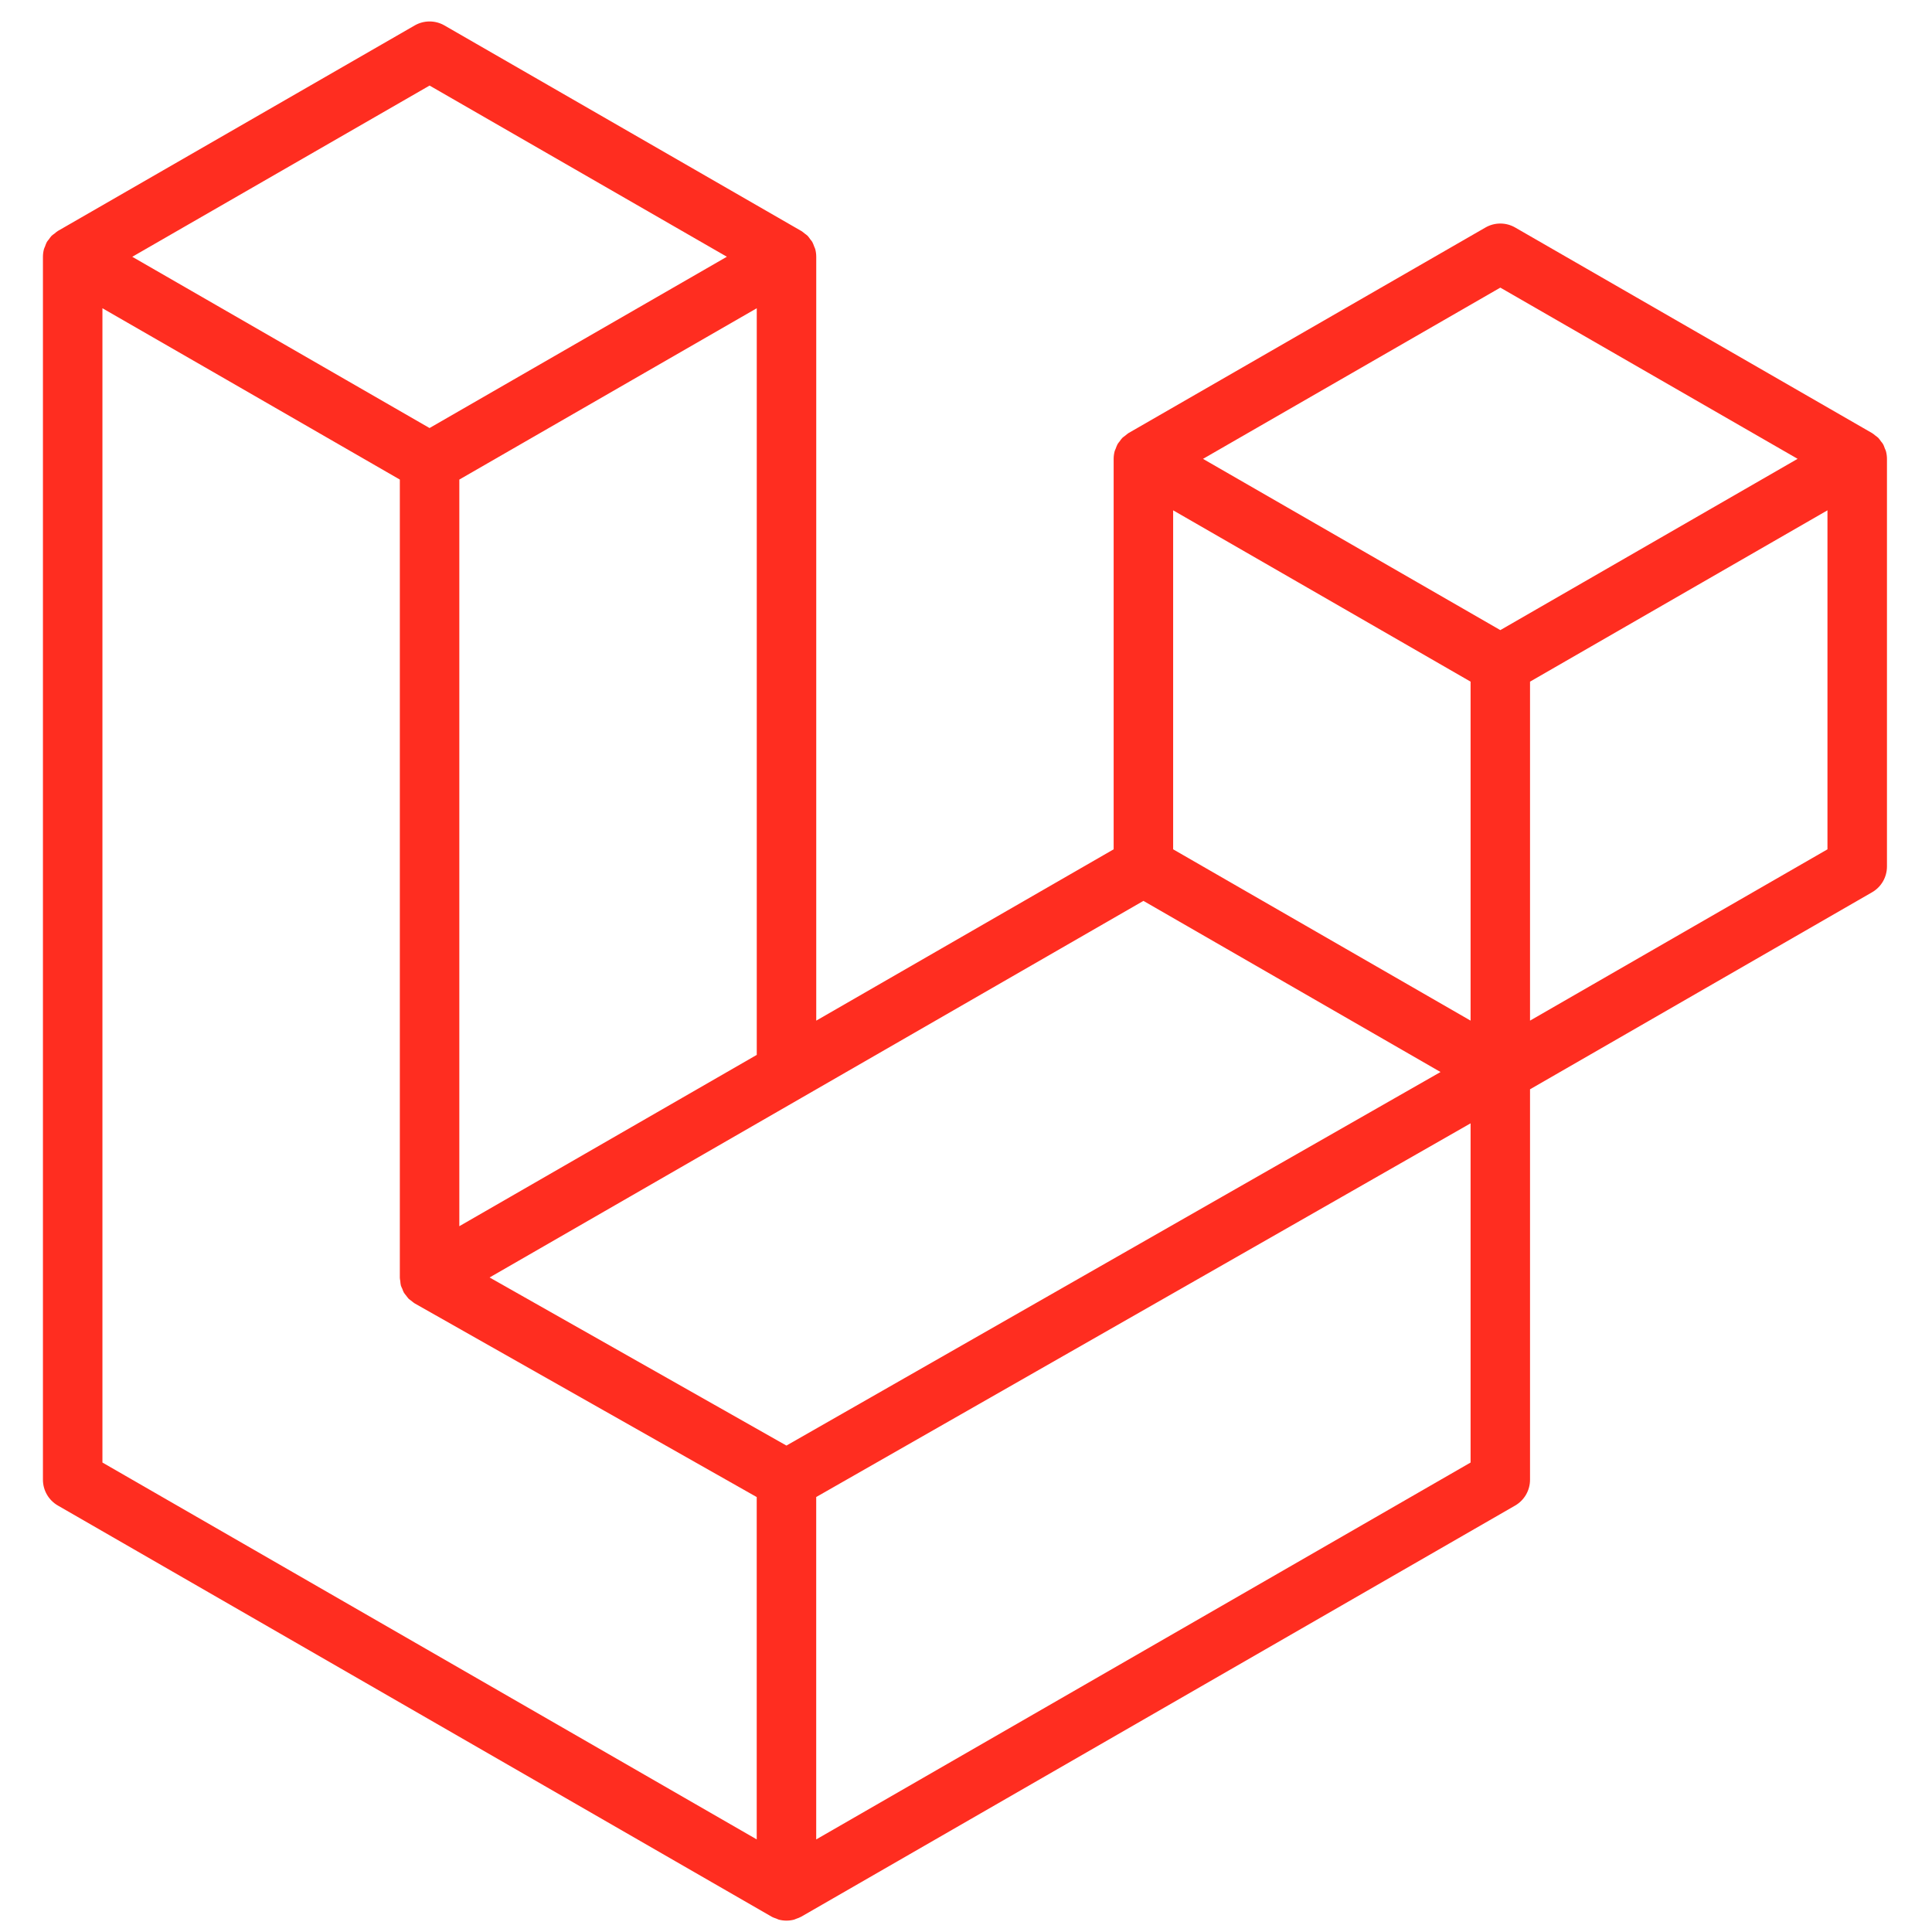
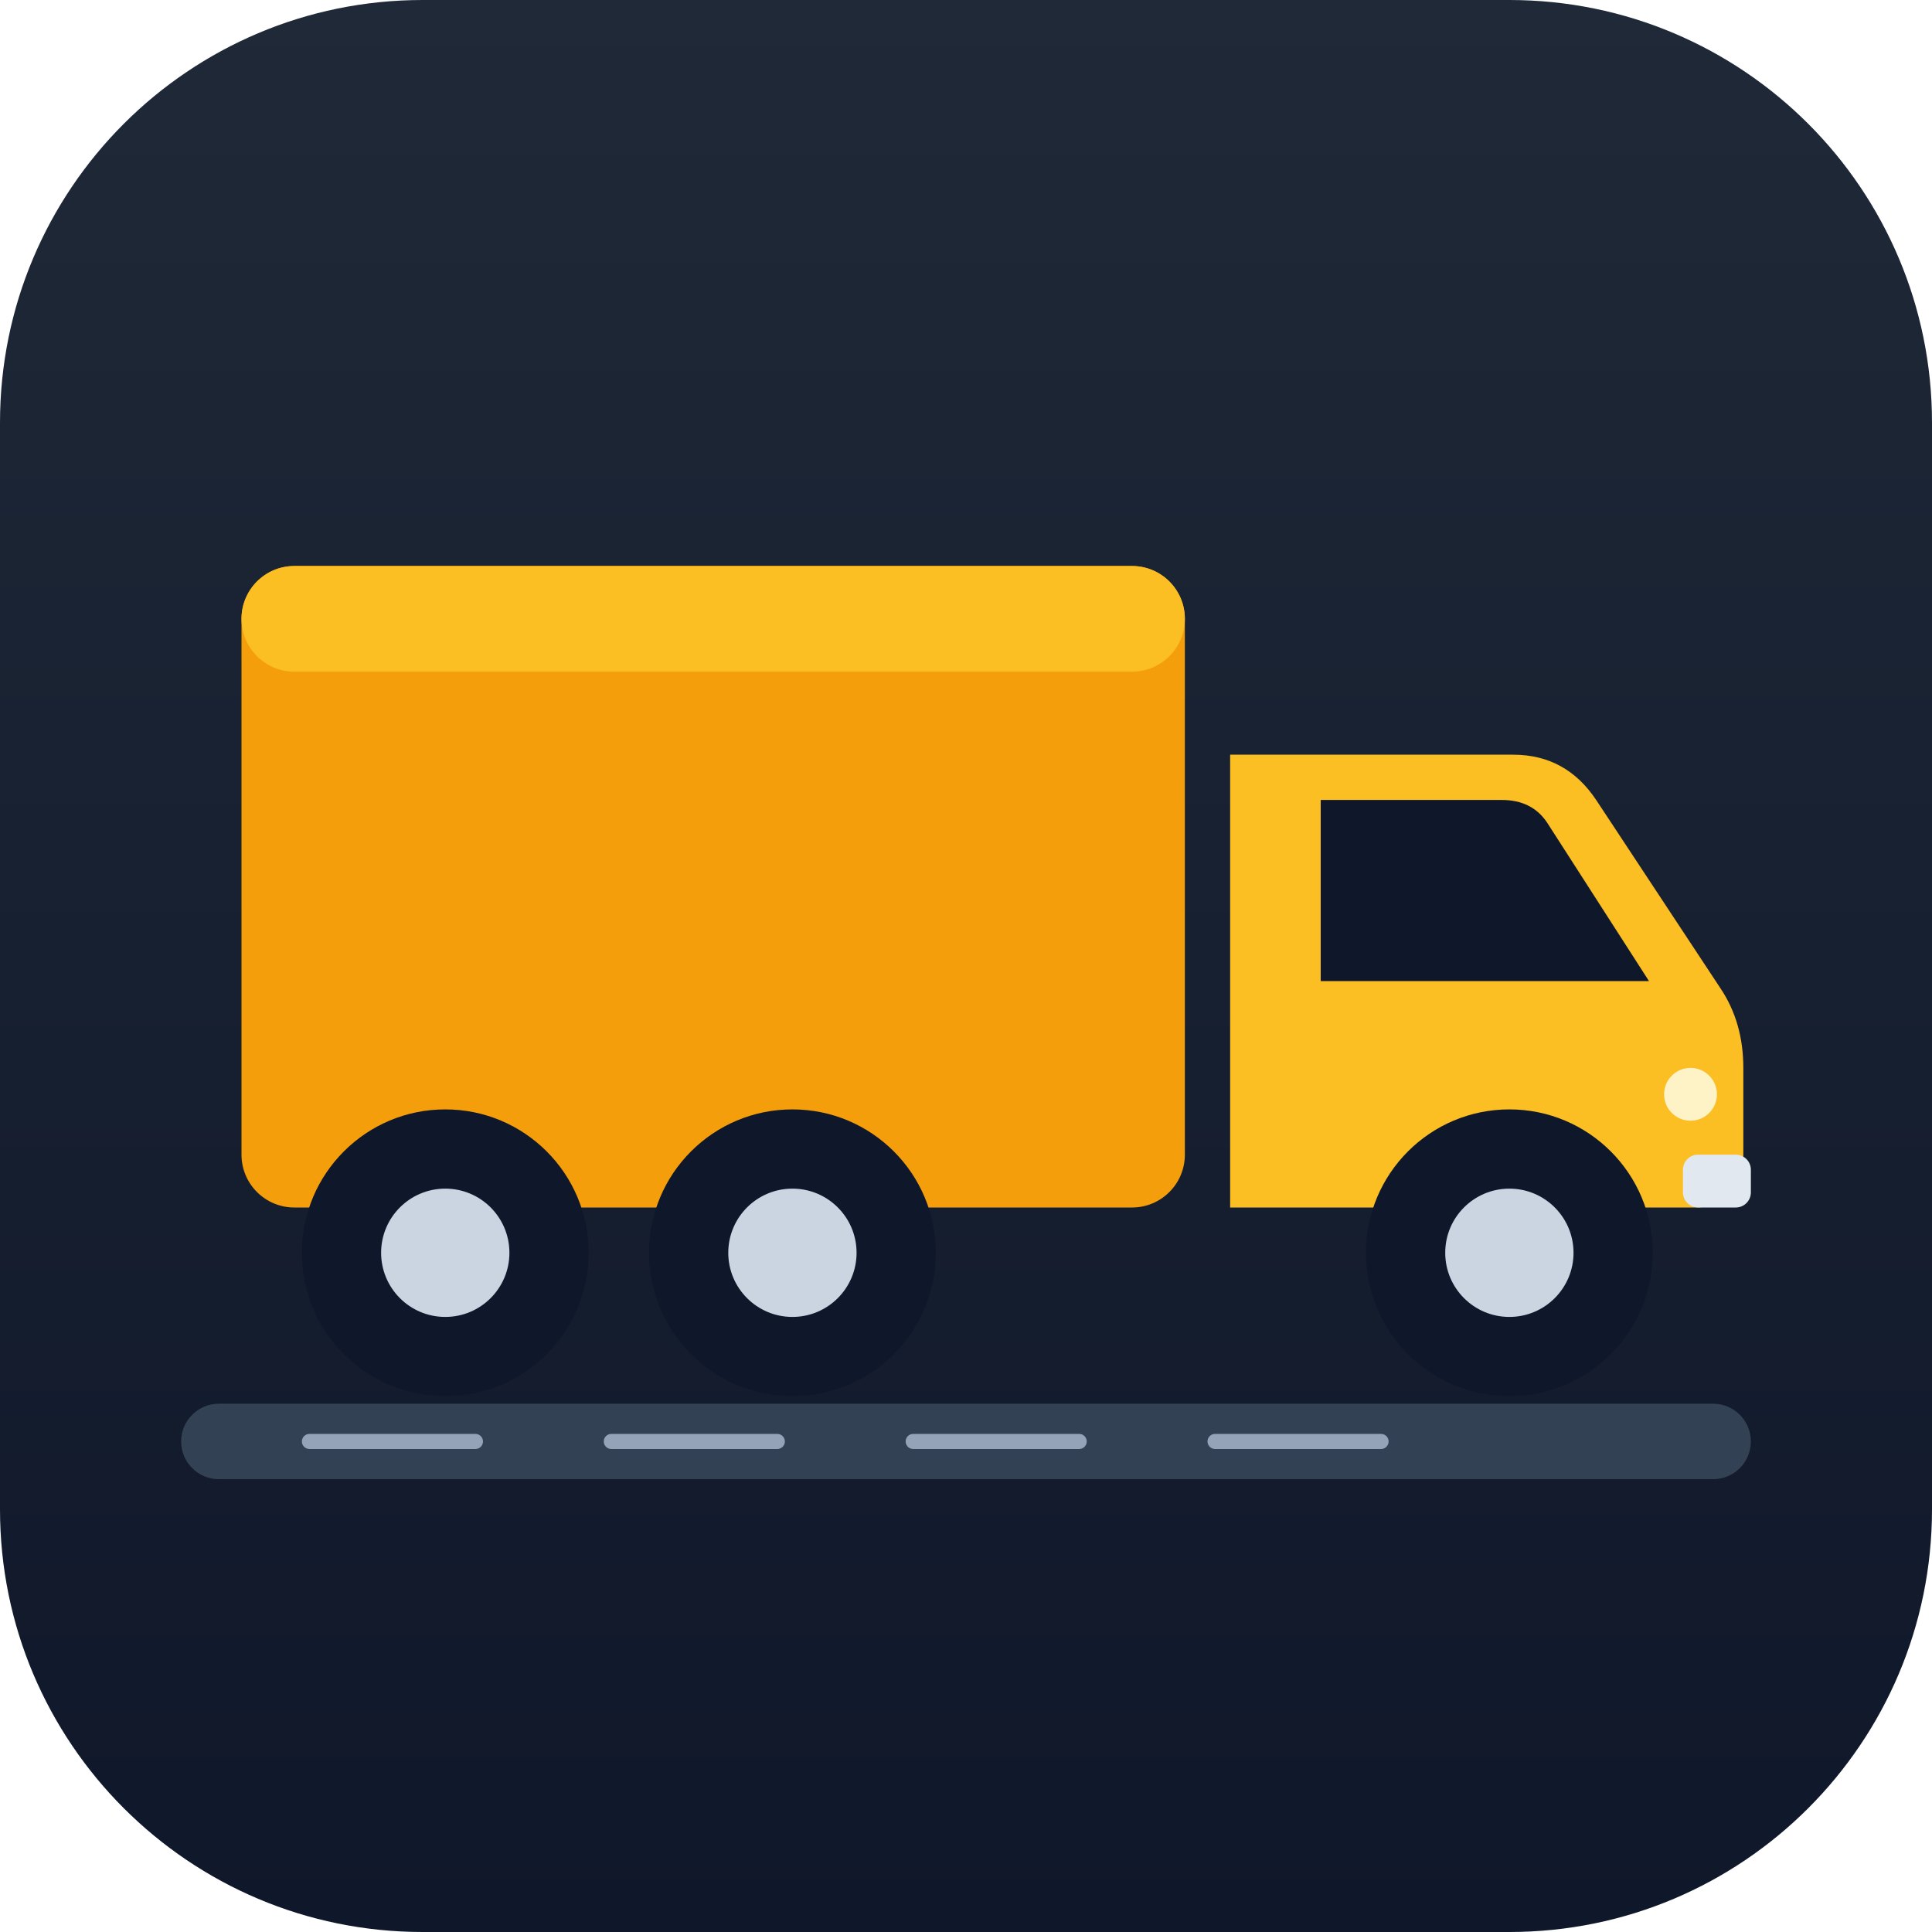
- <svg xmlns="http://www.w3.org/2000/svg" width="166" height="166" viewBox="0 0 166 166" fill="none">
-   <path fill-rule="evenodd" clip-rule="evenodd" d="M162.041 38.759C162.099 38.977 162.129 39.201 162.13 39.426V74.452C162.13 74.902 162.011 75.344 161.786 75.733C161.561 76.122 161.237 76.444 160.847 76.668L131.462 93.594V127.141C131.462 128.054 130.977 128.897 130.186 129.357L68.847 164.683C68.707 164.763 68.554 164.814 68.401 164.868C68.343 164.887 68.289 164.922 68.228 164.938C67.8 165.051 67.349 165.051 66.92 164.938C66.85 164.919 66.786 164.881 66.719 164.855C66.579 164.804 66.432 164.76 66.298 164.683L4.972 129.357C4.583 129.133 4.259 128.81 4.034 128.421C3.808 128.032 3.69 127.591 3.689 127.141L3.689 22.063C3.689 21.834 3.721 21.61 3.779 21.393C3.798 21.32 3.843 21.253 3.868 21.179C3.916 21.045 3.961 20.908 4.031 20.783C4.079 20.7 4.149 20.633 4.206 20.557C4.28 20.454 4.347 20.349 4.433 20.26C4.506 20.186 4.602 20.132 4.685 20.068C4.778 19.992 4.861 19.909 4.966 19.848L35.633 2.185C36.022 1.961 36.462 1.844 36.91 1.844C37.358 1.844 37.798 1.961 38.186 2.185L68.851 19.848H68.857C68.959 19.912 69.045 19.992 69.138 20.065C69.221 20.129 69.313 20.186 69.387 20.257C69.476 20.349 69.54 20.454 69.616 20.557C69.671 20.633 69.744 20.7 69.789 20.783C69.862 20.911 69.904 21.045 69.955 21.179C69.98 21.253 70.025 21.32 70.044 21.396C70.103 21.614 70.133 21.838 70.133 22.063V87.694L95.686 72.974V39.423C95.686 39.2 95.718 38.973 95.775 38.759C95.798 38.683 95.839 38.615 95.865 38.542C95.916 38.408 95.96 38.271 96.031 38.146C96.079 38.063 96.149 37.996 96.203 37.92C96.279 37.818 96.343 37.712 96.433 37.623C96.506 37.549 96.599 37.495 96.681 37.431C96.777 37.355 96.86 37.272 96.962 37.211L127.633 19.548C128.021 19.324 128.461 19.206 128.91 19.206C129.358 19.206 129.798 19.324 130.186 19.548L160.85 37.211C160.959 37.275 161.042 37.355 161.137 37.428C161.217 37.492 161.31 37.549 161.383 37.62C161.473 37.712 161.536 37.818 161.613 37.92C161.67 37.996 161.741 38.063 161.785 38.146C161.859 38.271 161.9 38.408 161.951 38.542C161.98 38.615 162.021 38.683 162.041 38.759ZM157.018 72.974V43.848L146.287 50.028L131.462 58.568V87.694L157.021 72.974H157.018ZM126.354 125.663V96.518L111.771 104.85L70.13 128.626V158.046L126.354 125.663ZM8.801 26.485V125.663L65.018 158.043V128.629L35.649 112L35.64 111.994L35.627 111.988C35.528 111.93 35.445 111.847 35.353 111.777C35.273 111.713 35.18 111.662 35.11 111.592L35.104 111.582C35.021 111.502 34.963 111.403 34.893 111.314C34.829 111.228 34.753 111.154 34.702 111.065L34.699 111.055C34.641 110.96 34.606 110.845 34.565 110.736C34.523 110.64 34.469 110.551 34.443 110.449C34.411 110.328 34.405 110.197 34.392 110.072C34.379 109.976 34.354 109.881 34.354 109.785V109.778V41.205L19.532 32.662L8.801 26.485ZM36.913 7.35L11.364 22.063L36.907 36.777L62.453 22.06L36.907 7.35H36.913ZM50.2 99.174L65.022 90.637V26.485L54.291 32.665L39.466 41.205V105.357L50.2 99.174ZM128.91 24.713L103.363 39.426L128.91 54.14L154.453 39.423L128.91 24.713ZM126.354 58.568L111.529 50.028L100.798 43.848V72.974L115.619 81.511L126.354 87.694V58.568ZM67.571 124.205L105.042 102.803L123.772 92.109L98.245 77.405L68.854 94.334L42.066 109.762L67.571 124.205Z" fill="#FF2D20" />
+ <svg xmlns="http://www.w3.org/2000/svg" width="1024" height="1024" viewBox="0 0 1024 1024">
+   <defs>
+     <linearGradient id="bg" x1="0" y1="0" x2="0" y2="1">
+       <stop offset="0" stop-color="#1f2937" />
+       <stop offset="1" stop-color="#0f172a" />
+     </linearGradient>
+   </defs>
+   <rect x="0" y="0" width="1024" height="1024" rx="224" ry="224" fill="url(#bg)" />
+   <rect x="96" y="744" width="832" height="40" rx="20" fill="#334155" />
+   <rect x="160" y="760" width="96" height="8" rx="4" fill="#94a3b8" />
+   <rect x="320" y="760" width="96" height="8" rx="4" fill="#94a3b8" />
+   <rect x="480" y="760" width="96" height="8" rx="4" fill="#94a3b8" />
+   <rect x="640" y="760" width="96" height="8" rx="4" fill="#94a3b8" />
+   <rect x="128" y="300" width="500" height="340" rx="28" fill="#f59e0b" />
+   <rect x="128" y="300" width="500" height="56" rx="28" fill="#fbbf24" />
+   <path d="M652 400 h150 q28 0 44 24 l66 100 q12 18 12 42 v48 q0 26 -26 26 h-246 z" fill="#fbbf24" />
+   <path d="M700 424 h96 q16 0 24 12 l54 84 h-174 z" fill="#0f172a" />
+   <rect x="892" y="612" width="36" height="28" rx="8" fill="#e2e8f0" />
+   <circle cx="896" cy="580" r="14" fill="#fef3c7" />
+   <circle cx="236" cy="664" r="76" fill="#0f172a" />
+   <circle cx="236" cy="664" r="34" fill="#cbd5e1" />
+   <circle cx="420" cy="664" r="76" fill="#0f172a" />
+   <circle cx="420" cy="664" r="34" fill="#cbd5e1" />
+   <circle cx="800" cy="664" r="76" fill="#0f172a" />
+   <circle cx="800" cy="664" r="34" fill="#cbd5e1" />
</svg>
